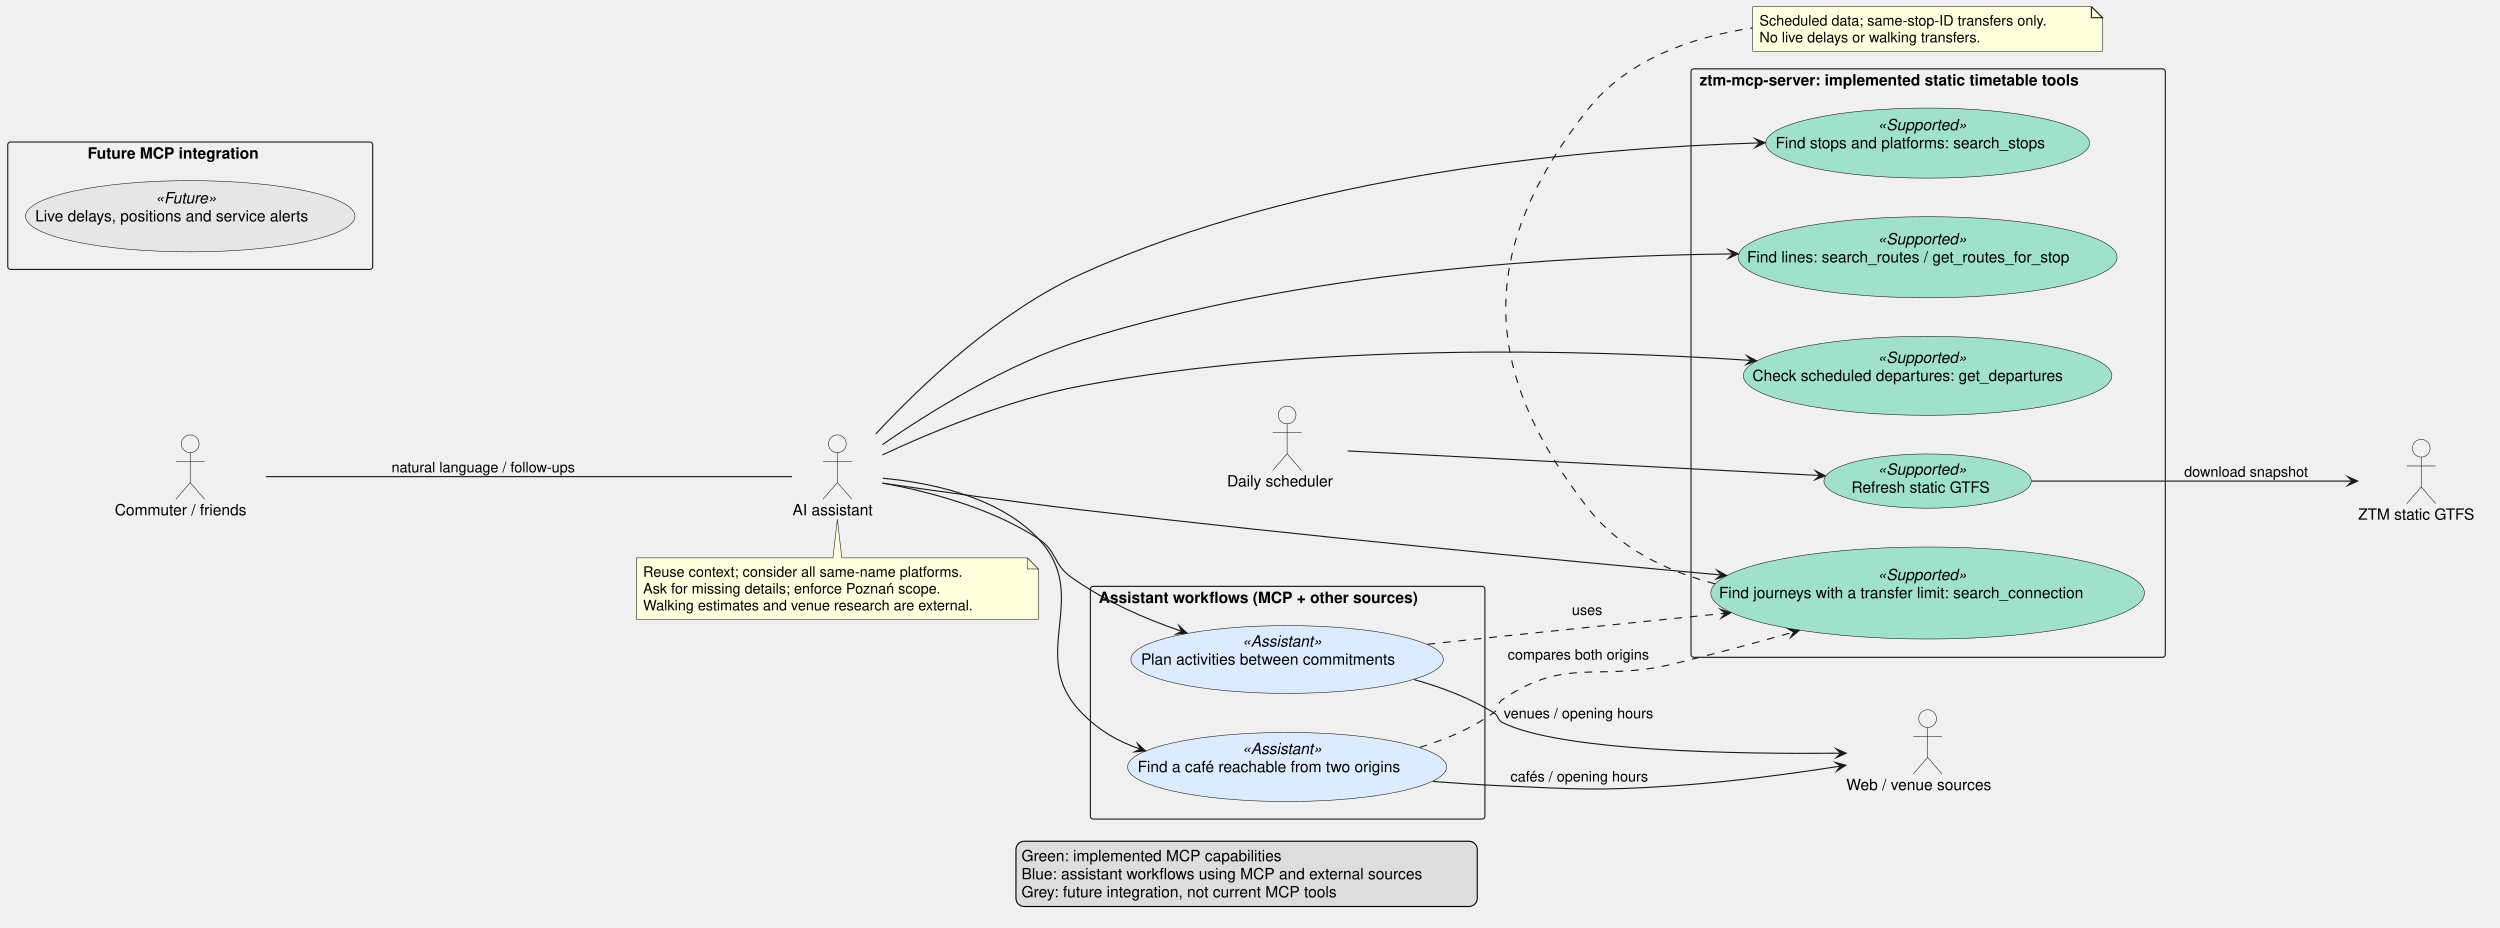
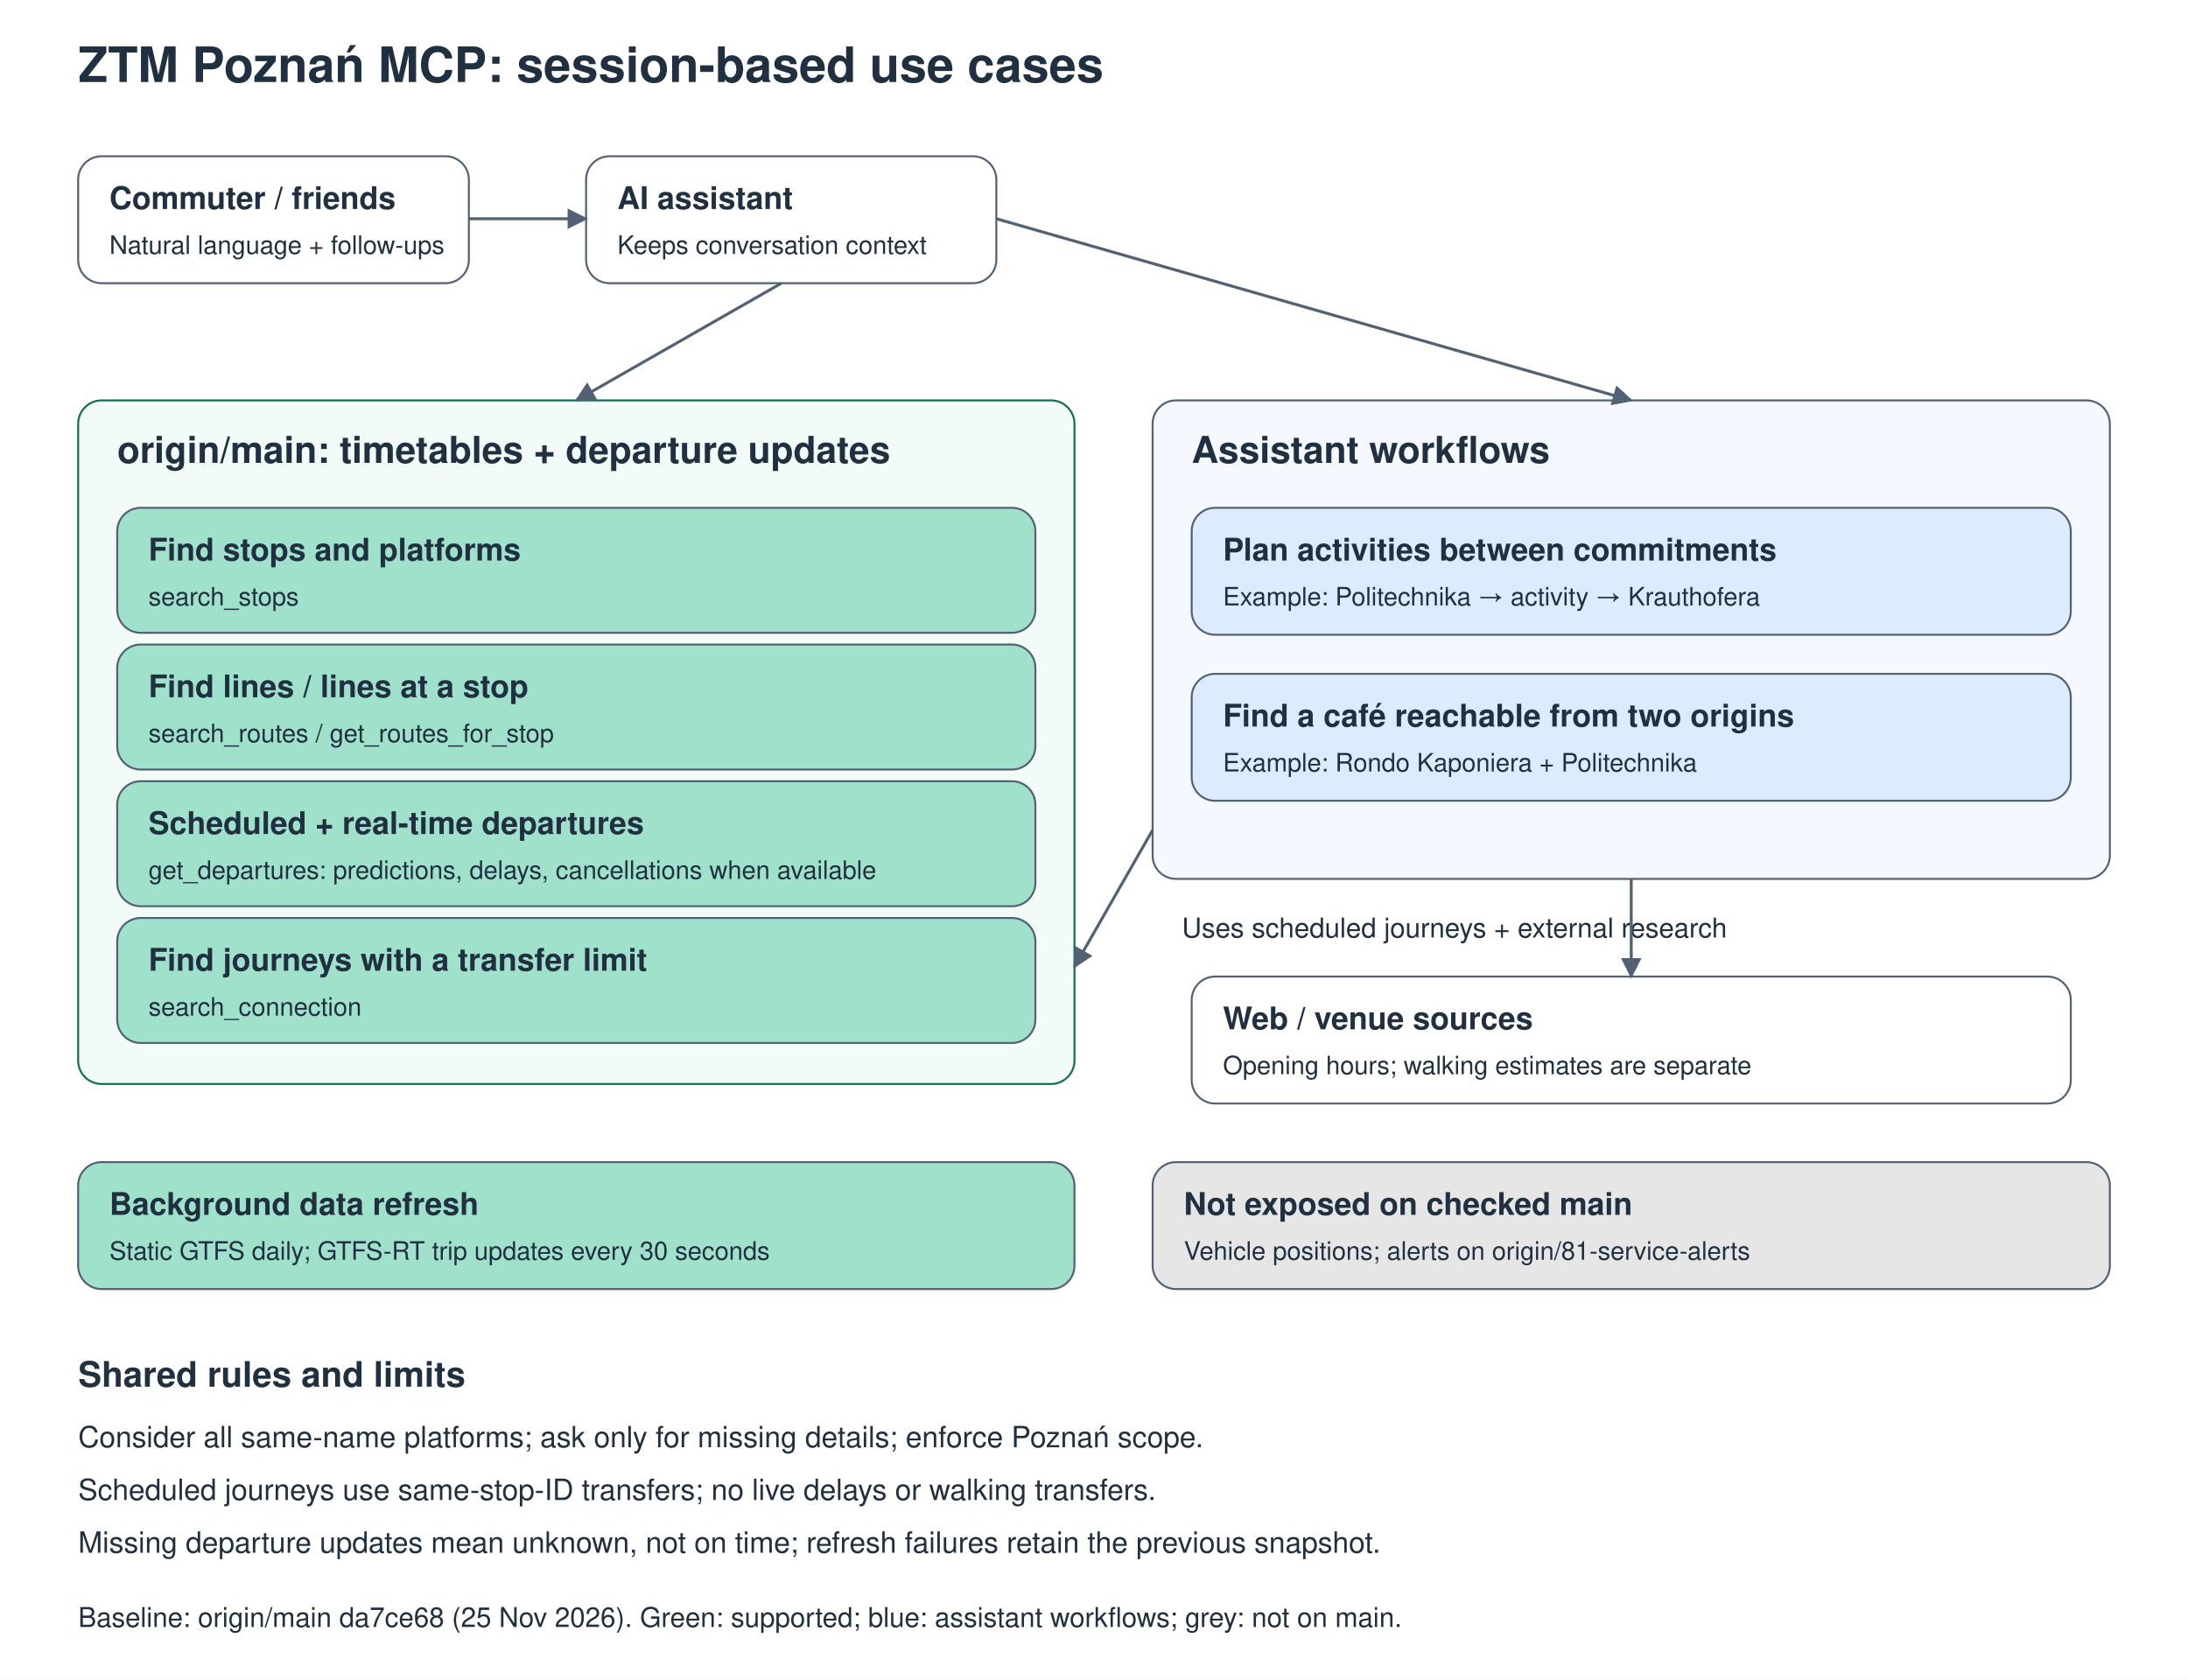
- <svg xmlns="http://www.w3.org/2000/svg" version="1.1" data-diagram-type="DESCRIPTION" style="width:2256px;height:837px;background:#FFFFFF;" width="2256px" height="837px" viewBox="0 0 2256 837" zoomAndPan="magnify" preserveAspectRatio="none" contentStyleType="text/css">
-   <defs />
-   <g font-family="sans-serif" lengthAdjust="spacing">
-     <g class="cluster" data-qualified-name="Assistant workflows .MCP . other sources." id="ent0006" data-source-line="16">
-       <rect x="983.98" y="529.13" width="356" height="210" fill="none" style="stroke:#181818;stroke-width:1;" rx="2.5" ry="2.5" />
-       <text x="991.499" y="544.125" fill="#000" font-size="14" textLength="340.963" font-weight="700" font-family="Helvetica">Assistant workflows (MCP + other sources)</text>
-     </g>
-     <g class="cluster" data-qualified-name="ztm-mcp-server. implemented static timetable tools" id="ent0009" data-source-line="20">
-       <rect x="1525.98" y="62.13" width="428" height="531" fill="none" style="stroke:#181818;stroke-width:1;" rx="2.5" ry="2.5" />
-       <text x="1533.668" y="77.125" fill="#000" font-size="14" textLength="412.624" font-weight="700" font-family="Helvetica">ztm-mcp-server: implemented static timetable tools</text>
-     </g>
-     <g class="cluster" data-qualified-name="Future MCP integration" id="ent0015" data-source-line="27">
-       <rect x="7" y="128.13" width="329.32" height="115" fill="none" style="stroke:#181818;stroke-width:1;" rx="2.5" ry="2.5" />
-       <text x="79.057" y="143.125" fill="#000" font-size="14" textLength="185.206" font-weight="700" font-family="Helvetica">Future MCP integration</text>
-     </g>
-     <g class="entity" data-qualified-name="Assistant workflows .MCP . other sources..activity" id="ent0007" data-source-line="17">
-       <ellipse cx="1161.48" cy="595.132" rx="140.96" ry="30.592" fill="#DCEBFF" style="stroke:#181818;stroke-width:0.5;" />
-       <text x="1120.95" y="583.484" fill="#000" font-size="14" textLength="81.061" font-style="italic" font-family="Helvetica">«Assistant»</text>
-       <text x="1029.673" y="599.78" fill="#000" font-size="14" textLength="263.614" font-family="Helvetica">Plan activities between commitments</text>
-     </g>
-     <g class="entity" data-qualified-name="Assistant workflows .MCP . other sources..meeting" id="ent0008" data-source-line="18">
-       <ellipse cx="1161.485" cy="692.127" rx="143.935" ry="31.187" fill="#DCEBFF" style="stroke:#181818;stroke-width:0.5;" />
-       <text x="1120.955" y="680.479" fill="#000" font-size="14" textLength="81.061" font-style="italic" font-family="Helvetica">«Assistant»</text>
-       <text x="1026.567" y="696.775" fill="#000" font-size="14" textLength="269.835" font-family="Helvetica">Find a café reachable from two origins</text>
-     </g>
-     <g class="entity" data-qualified-name="ztm-mcp-server. implemented static timetable tools.stops" id="ent0010" data-source-line="21">
-       <ellipse cx="1739.478" cy="129.13" rx="146.148" ry="31.63" fill="#9FE1CB" style="stroke:#181818;stroke-width:0.5;" />
-       <text x="1694.416" y="117.481" fill="#000" font-size="14" textLength="90.125" font-style="italic" font-family="Helvetica">«Supported»</text>
-       <text x="1602.25" y="133.778" fill="#000" font-size="14" textLength="274.456" font-family="Helvetica">Find stops and platforms: search_stops</text>
-     </g>
-     <g class="entity" data-qualified-name="ztm-mcp-server. implemented static timetable tools.lines" id="ent0011" data-source-line="22">
-       <ellipse cx="1739.478" cy="232.13" rx="170.998" ry="36.6" fill="#9FE1CB" style="stroke:#181818;stroke-width:0.5;" />
-       <text x="1694.415" y="220.481" fill="#000" font-size="14" textLength="90.125" font-style="italic" font-family="Helvetica">«Supported»</text>
-       <text x="1576.495" y="236.778" fill="#000" font-size="14" textLength="325.965" font-family="Helvetica">Find lines: search_routes / get_routes_for_stop</text>
-     </g>
-     <g class="entity" data-qualified-name="ztm-mcp-server. implemented static timetable tools.deps" id="ent0012" data-source-line="23">
-       <ellipse cx="1739.477" cy="339.127" rx="166.287" ry="35.657" fill="#9FE1CB" style="stroke:#181818;stroke-width:0.5;" />
-       <text x="1694.414" y="327.479" fill="#000" font-size="14" textLength="90.125" font-style="italic" font-family="Helvetica">«Supported»</text>
-       <text x="1581.355" y="343.776" fill="#000" font-size="14" textLength="316.244" font-family="Helvetica">Check scheduled departures: get_departures</text>
-     </g>
-     <g class="entity" data-qualified-name="ztm-mcp-server. implemented static timetable tools.journey" id="ent0013" data-source-line="24">
-       <ellipse cx="1739.48" cy="535.13" rx="195.65" ry="41.53" fill="#9FE1CB" style="stroke:#181818;stroke-width:0.5;" />
-       <text x="1694.417" y="523.482" fill="#000" font-size="14" textLength="90.125" font-style="italic" font-family="Helvetica">«Supported»</text>
-       <text x="1551.187" y="539.778" fill="#000" font-size="14" textLength="376.585" font-family="Helvetica">Find journeys with a transfer limit: search_connection</text>
-     </g>
-     <g class="entity" data-qualified-name="ztm-mcp-server. implemented static timetable tools.refresh" id="ent0014" data-source-line="25">
-       <ellipse cx="1739.482" cy="434.127" rx="93.552" ry="24.467" fill="#9FE1CB" style="stroke:#181818;stroke-width:0.5;" />
-       <text x="1694.419" y="428.304" fill="#000" font-size="14" textLength="90.125" font-style="italic" font-family="Helvetica">«Supported»</text>
-       <text x="1670.739" y="444.601" fill="#000" font-size="14" textLength="137.484" font-family="Helvetica">Refresh static GTFS</text>
-     </g>
-     <g class="entity" data-qualified-name="Future MCP integration.live" id="ent0016" data-source-line="28">
-       <ellipse cx="171.66" cy="195.132" rx="148.66" ry="32.132" fill="#E6E6E6" style="stroke:#181818;stroke-width:0.5;" />
-       <text x="140.191" y="183.484" fill="#000" font-size="14" textLength="62.938" font-style="italic" font-family="Helvetica">«Future»</text>
-       <text x="31.814" y="199.78" fill="#000" font-size="14" textLength="279.692" font-family="Helvetica">Live delays, positions and service alerts</text>
-     </g>
-     <g class="entity" data-qualified-name="user" id="ent0001" data-source-line="11">
-       <ellipse cx="171.663" cy="400.48" rx="8" ry="8" fill="#F1F1F1" style="stroke:#181818;stroke-width:0.5;" />
-       <path d="M171.663,408.48 L171.663,435.48 M158.663,416.48 L184.663,416.48 M171.663,435.48 L158.663,450.48 M171.663,435.48 L184.663,450.48" style="stroke:#181818;stroke-width:0.5;" fill="none" />
-       <text x="103.56" y="464.975" fill="#000" font-size="14" textLength="136.206" font-family="Helvetica">Commuter / friends</text>
-     </g>
-     <g class="entity" data-qualified-name="agent" id="ent0002" data-source-line="12">
-       <ellipse cx="755.649" cy="400.48" rx="8" ry="8" fill="#F1F1F1" style="stroke:#181818;stroke-width:0.5;" />
-       <path d="M755.649,408.48 L755.649,435.48 M742.649,416.48 L768.649,416.48 M755.649,435.48 L742.649,450.48 M755.649,435.48 L768.649,450.48" style="stroke:#181818;stroke-width:0.5;" fill="none" />
-       <text x="715.18" y="464.975" fill="#000" font-size="14" textLength="80.938" font-family="Helvetica">AI assistant</text>
-     </g>
-     <g class="entity" data-qualified-name="web" id="ent0003" data-source-line="13">
-       <ellipse cx="1739.48" cy="648.48" rx="8" ry="8" fill="#F1F1F1" style="stroke:#181818;stroke-width:0.5;" />
-       <path d="M1739.48,656.48 L1739.48,683.48 M1726.48,664.48 L1752.48,664.48 M1739.48,683.48 L1726.48,698.48 M1739.48,683.48 L1752.48,698.48" style="stroke:#181818;stroke-width:0.5;" fill="none" />
-       <text x="1666.1" y="712.975" fill="#000" font-size="14" textLength="146.761" font-family="Helvetica">Web / venue sources</text>
-     </g>
-     <g class="entity" data-qualified-name="ztm" id="ent0004" data-source-line="14">
-       <ellipse cx="2184.93" cy="404.48" rx="8" ry="8" fill="#F1F1F1" style="stroke:#181818;stroke-width:0.5;" />
-       <path d="M2184.93,412.48 L2184.93,439.48 M2171.93,420.48 L2197.93,420.48 M2184.93,439.48 L2171.93,454.48 M2184.93,439.48 L2197.93,454.48" style="stroke:#181818;stroke-width:0.5;" fill="none" />
-       <text x="2127.98" y="468.975" fill="#000" font-size="14" textLength="113.9" font-family="Helvetica">ZTM static GTFS</text>
-     </g>
-     <g class="entity" data-qualified-name="sched" id="ent0005" data-source-line="15">
-       <ellipse cx="1161.485" cy="374.48" rx="8" ry="8" fill="#F1F1F1" style="stroke:#181818;stroke-width:0.5;" />
-       <path d="M1161.485,382.48 L1161.485,409.48 M1148.485,390.48 L1174.485,390.48 M1161.485,409.48 L1148.485,424.48 M1161.485,409.48 L1174.485,424.48" style="stroke:#181818;stroke-width:0.5;" fill="none" />
-       <text x="1107.3" y="438.975" fill="#000" font-size="14" textLength="108.37" font-family="Helvetica">Daily scheduler</text>
-     </g>
-     <g class="entity" data-qualified-name="GMN30" id="ent0031" data-source-line="44">
-       <path d="M1581.67,6 L1581.67,46.266 L1897.296,46.266 L1897.296,16 L1887.296,6 L1581.67,6" style="stroke:#181818;stroke-width:0.5;" fill="#FEFFDD" />
-       <path d="M1887.296,6 L1887.296,16 L1897.296,16 L1887.296,6" style="stroke:#181818;stroke-width:1;" fill="#FEFFDD" />
-       <text x="1587.67" y="23.067" fill="#000" font-size="13" textLength="294.626" font-family="Helvetica">Scheduled data; same-stop-ID transfers only.</text>
-       <text x="1587.67" y="38.2" fill="#000" font-size="13" textLength="228.935" font-family="Helvetica">No live delays or walking transfers.</text>
-     </g>
-     <g class="entity" data-qualified-name="GMN33" id="ent0034" data-source-line="48">
-       <path d="M574.32,503.43 L574.32,558.828 A0,0 0 0 0 574.32,558.828 L936.983,558.828 A0,0 0 0 0 936.983,558.828 L936.983,513.43 L926.983,503.43 L759.65,503.43 L755.65,468.62 L751.65,503.43 L574.32,503.43 A0,0 0 0 0 574.32,503.43" style="stroke:#181818;stroke-width:0.5;" fill="#FEFFDD" />
-       <path d="M926.983,503.43 L926.983,513.43 L936.983,513.43 L926.983,503.43" style="stroke:#181818;stroke-width:0.5;" fill="#FEFFDD" />
-       <text x="580.32" y="520.497" fill="#000" font-size="13" textLength="328.148" font-family="Helvetica">Reuse context; consider all same-name platforms.</text>
-       <text x="580.32" y="535.63" fill="#000" font-size="13" textLength="302.053" font-family="Helvetica">Ask for missing details; enforce Poznań scope.</text>
-       <text x="580.32" y="550.763" fill="#000" font-size="13" textLength="341.663" font-family="Helvetica">Walking estimates and venue research are external.</text>
-     </g>
-     <g class="link" data-entity-1="ent0001" data-entity-2="ent0002" id="lnk17" data-source-line="30" data-link-type="association">
-       <path d="M239.99,430.13 C362.07,430.13 616.4,430.13 714.68,430.13" style="stroke:#181818;stroke-width:1;" fill="none" id="user-agent" />
-       <text x="353.32" y="426.197" fill="#000" font-size="13" textLength="190.062" font-family="Helvetica">natural language / follow-ups</text>
-     </g>
-     <g class="link" data-entity-1="ent0002" data-entity-2="ent0010" id="lnk18" data-source-line="31" data-link-type="dependency">
-       <path d="M790.38,391.52 C830.17,348.72 900.51,281.24 975.98,247.13 C1176.79,156.39 1429.372,133.689 1587.842,128.949" style="stroke:#181818;stroke-width:1;" fill="none" id="agent-to-stops" />
-       <polygon points="1592.84,128.8,1583.724,125.071,1587.842,128.949,1583.964,133.067,1592.84,128.8" fill="#181818" style="stroke:#181818;stroke-width:1;stroke-linejoin:miter;stroke-miterlimit:10;" />
-     </g>
-     <g class="link" data-entity-1="ent0002" data-entity-2="ent0011" id="lnk19" data-source-line="32" data-link-type="dependency">
-       <path d="M796.36,401.14 C838.6,371.96 908.51,328.34 975.98,307.13 C1172.99,245.2 1406.48,230.855 1563.68,229.115" style="stroke:#181818;stroke-width:1;" fill="none" id="agent-to-lines" />
-       <polygon points="1568.68,229.06,1559.636,225.16,1563.68,229.115,1559.725,233.159,1568.68,229.06" fill="#181818" style="stroke:#181818;stroke-width:1;stroke-linejoin:miter;stroke-miterlimit:10;" />
-     </g>
-     <g class="link" data-entity-1="ent0002" data-entity-2="ent0012" id="lnk20" data-source-line="33" data-link-type="dependency">
-       <path d="M796.27,410.53 C839.3,390.4 910.65,360.34 975.98,348.13 C1184.2,309.21 1425.011,315.094 1580.071,325.234" style="stroke:#181818;stroke-width:1;" fill="none" id="agent-to-deps" />
-       <polygon points="1585.06,325.56,1576.34,320.981,1580.071,325.234,1575.818,328.964,1585.06,325.56" fill="#181818" style="stroke:#181818;stroke-width:1;stroke-linejoin:miter;stroke-miterlimit:10;" />
-     </g>
-     <g class="link" data-entity-1="ent0002" data-entity-2="ent0013" id="lnk21" data-source-line="34" data-link-type="dependency">
-       <path d="M796.62,436.06 C840.53,442.47 913.19,452.75 975.98,460.13 C1174.81,483.5 1398.41,504.859 1553.04,518.869" style="stroke:#181818;stroke-width:1;" fill="none" id="agent-to-journey" />
-       <polygon points="1558.02,519.32,1549.418,514.524,1553.04,518.869,1548.696,522.492,1558.02,519.32" fill="#181818" style="stroke:#181818;stroke-width:1;stroke-linejoin:miter;stroke-miterlimit:10;" />
-     </g>
-     <g class="link" data-entity-1="ent0002" data-entity-2="ent0007" id="lnk22" data-source-line="35" data-link-type="dependency">
-       <path d="M796.31,435.89 C834.78,442.92 893.57,457.58 936.98,486.13 C954.1,497.39 950.23,509.33 966.98,521.13 C998.15,543.09 1031.948,557.936 1066.408,569.686" style="stroke:#181818;stroke-width:1;" fill="none" id="agent-to-activity" />
-       <polygon points="1071.14,571.3,1063.912,564.609,1066.408,569.686,1061.331,572.181,1071.14,571.3" fill="#181818" style="stroke:#181818;stroke-width:1;stroke-linejoin:miter;stroke-miterlimit:10;" />
-     </g>
-     <g class="link" data-entity-1="ent0002" data-entity-2="ent0008" id="lnk23" data-source-line="36" data-link-type="dependency">
-       <path d="M796.61,431.58 C837.61,435.27 900.42,447.39 936.98,486.13 C986.34,538.41 925.55,591.88 975.98,643.13 C991.79,659.19 1007.498,668.537 1028.968,676.007" style="stroke:#181818;stroke-width:1;" fill="none" id="agent-to-meeting" />
-       <polygon points="1033.69,677.65,1026.504,670.915,1028.968,676.007,1023.875,678.47,1033.69,677.65" fill="#181818" style="stroke:#181818;stroke-width:1;stroke-linejoin:miter;stroke-miterlimit:10;" />
-     </g>
-     <g class="link" data-entity-1="ent0007" data-entity-2="ent0013" id="lnk24" data-source-line="37" data-link-type="dependency">
-       <path d="M1288.16,581.37 C1310.74,578.93 1334.06,576.44 1355.98,574.13 C1423.2,567.06 1492.106,559.985 1556.866,553.405" style="stroke:#181818;stroke-width:1;stroke-dasharray:7,7;" fill="none" id="activity-to-journey" />
-       <polygon points="1561.84,552.9,1552.482,549.83,1556.866,553.405,1553.29,557.789,1561.84,552.9" fill="#181818" style="stroke:#181818;stroke-width:1;stroke-linejoin:miter;stroke-miterlimit:10;" />
-       <text x="1418.48" y="554.947" fill="#000" font-size="13" textLength="29.783" font-family="Helvetica">uses</text>
-     </g>
-     <g class="link" data-entity-1="ent0008" data-entity-2="ent0013" id="lnk25" data-source-line="38" data-link-type="dependency">
-       <path d="M1281.01,674.49 C1304.62,667.33 1328.2,657.27 1347.98,643.13 C1353.2,639.4 1350.67,634.72 1355.98,631.13 C1413.92,592.01 1442.06,615.68 1509.98,599.13 C1547.11,590.09 1582.508,580.547 1618.708,570.337" style="stroke:#181818;stroke-width:1;stroke-dasharray:7,7;" fill="none" id="meeting-to-journey" />
-       <polygon points="1623.52,568.98,1613.772,567.573,1618.708,570.337,1615.944,575.273,1623.52,568.98" fill="#181818" style="stroke:#181818;stroke-width:1;stroke-linejoin:miter;stroke-miterlimit:10;" />
-       <text x="1360.48" y="595.197" fill="#000" font-size="13" textLength="145.691" font-family="Helvetica">compares both origins</text>
-     </g>
-     <g class="link" data-entity-1="ent0007" data-entity-2="ent0003" id="lnk26" data-source-line="39" data-link-type="dependency">
-       <path d="M1276.16,613.26 C1300.97,620.23 1326.27,629.86 1347.98,643.13 C1352.55,645.92 1351.18,649.77 1355.98,652.13 C1408.72,678 1565.56,680.597 1660.99,679.697" style="stroke:#181818;stroke-width:1;" fill="none" id="activity-to-web" />
-       <polygon points="1665.99,679.65,1656.953,675.735,1660.99,679.697,1657.028,683.735,1665.99,679.65" fill="#181818" style="stroke:#181818;stroke-width:1;stroke-linejoin:miter;stroke-miterlimit:10;" />
-       <text x="1356.98" y="648.197" fill="#000" font-size="13" textLength="152.813" font-family="Helvetica">venues / opening hours</text>
-     </g>
-     <g class="link" data-entity-1="ent0008" data-entity-2="ent0003" id="lnk27" data-source-line="40" data-link-type="dependency">
-       <path d="M1293.01,705.17 C1314.04,706.82 1335.6,708.24 1355.98,709.13 C1424.36,712.13 1441.69,713.74 1509.98,709.13 C1562.31,705.6 1615.98,698.333 1660.73,691.333" style="stroke:#181818;stroke-width:1;" fill="none" id="meeting-to-web" />
-       <polygon points="1665.67,690.56,1656.16,687.999,1660.73,691.333,1657.396,695.903,1665.67,690.56" fill="#181818" style="stroke:#181818;stroke-width:1;stroke-linejoin:miter;stroke-miterlimit:10;" />
-       <text x="1362.98" y="705.197" fill="#000" font-size="13" textLength="140.334" font-family="Helvetica">cafés / opening hours</text>
-     </g>
-     <g class="link" data-entity-1="ent0005" data-entity-2="ent0014" id="lnk28" data-source-line="41" data-link-type="dependency">
-       <path d="M1216.15,406.93 C1314.74,412.06 1520.677,422.79 1642.177,429.11" style="stroke:#181818;stroke-width:1;" fill="none" id="sched-to-refresh" />
-       <polygon points="1647.17,429.37,1638.39,424.908,1642.177,429.11,1637.974,432.897,1647.17,429.37" fill="#181818" style="stroke:#181818;stroke-width:1;stroke-linejoin:miter;stroke-miterlimit:10;" />
-     </g>
-     <g class="link" data-entity-1="ent0014" data-entity-2="ent0004" id="lnk29" data-source-line="42" data-link-type="dependency">
-       <path d="M1833.44,434.13 C1922.33,434.13 2048.48,434.13 2122.57,434.13" style="stroke:#181818;stroke-width:1;" fill="none" id="refresh-to-ztm" />
-       <polygon points="2127.57,434.13,2118.57,430.13,2122.57,434.13,2118.57,438.13,2127.57,434.13" fill="#181818" style="stroke:#181818;stroke-width:1;stroke-linejoin:miter;stroke-miterlimit:10;" />
-       <text x="1970.98" y="430.197" fill="#000" font-size="13" textLength="126.287" font-family="Helvetica">download snapshot</text>
-     </g>
-     <g class="link" data-entity-1="ent0013" data-entity-2="ent0031" id="lnk32" data-source-line="44" data-link-type="association">
-       <path d="M1547.53,526.79 C1503.33,515.28 1461.09,494.61 1432.98,458.63 C1334.49,332.54 1333.72,224.11 1432.98,98.63 C1468.35,53.92 1525.74,33.6 1581.35,25.23" style="stroke:#181818;stroke-width:1;stroke-dasharray:7,7;" fill="none" id="journey-GMN30" />
-     </g>
-     <g class="legend" data-source-line="52">
-       <rect x="916.8" y="759.13" width="416.28" height="58.891" fill="#DDD" style="stroke:#000;stroke-width:1;" rx="7.5" ry="7.5" />
-       <text x="921.8" y="777.125" fill="#000" font-size="14" textLength="263.683" font-family="Helvetica">Green: implemented MCP capabilities</text>
-       <text x="921.8" y="793.422" fill="#000" font-size="14" textLength="406.28" font-family="Helvetica">Blue: assistant workflows using MCP and external sources</text>
-       <text x="921.8" y="809.719" fill="#000" font-size="14" textLength="326.895" font-family="Helvetica">Grey: future integration, not current MCP tools</text>
-     </g>
+ <svg xmlns="http://www.w3.org/2000/svg" width="1120" height="860" viewBox="0 0 1120 860" role="img" aria-labelledby="title desc">
+   <defs>
+     <marker id="arrow" viewBox="0 0 10 10" refX="9" refY="5" markerWidth="7" markerHeight="7" orient="auto-start-reverse">
+       <path d="M0 0L10 5L0 10Z" fill="#526173" />
+     </marker>
+   </defs>
+   <rect width="1120" height="860" fill="white" />
+   <g font-family="Helvetica, Arial, sans-serif" fill="#203040">
+     <text x="40" y="42" font-size="25" font-weight="bold">ZTM Poznań MCP: session-based use cases</text>
+     <rect x="40" y="80" width="200" height="65" rx="12" fill="#fff" stroke="#526173" />
+     <text x="56" y="107" font-size="16" font-weight="bold">Commuter / friends</text>
+     <text x="56" y="130" font-size="13">Natural language + follow-ups</text>
+     <rect x="300" y="80" width="210" height="65" rx="12" fill="#fff" stroke="#526173" />
+     <text x="316" y="107" font-size="16" font-weight="bold">AI assistant</text>
+     <text x="316" y="130" font-size="13">Keeps conversation context</text>
+     <path d="M240 112L300 112" fill="none" stroke="#526173" stroke-width="1.5" marker-end="url(#arrow)" />
+     <rect x="40" y="205" width="510" height="350" rx="12" fill="#F3FBF8" stroke="#0F6E56" />
+     <text x="60" y="237" font-size="19" font-weight="bold">origin/main: timetables + departure updates</text>
+     <rect x="60" y="260" width="470" height="64" rx="12" fill="#9FE1CB" stroke="#526173" />
+     <text x="76" y="287" font-size="16" font-weight="bold">Find stops and platforms</text>
+     <text x="76" y="310" font-size="13">search_stops</text>
+     <rect x="60" y="330" width="470" height="64" rx="12" fill="#9FE1CB" stroke="#526173" />
+     <text x="76" y="357" font-size="16" font-weight="bold">Find lines / lines at a stop</text>
+     <text x="76" y="380" font-size="13">search_routes / get_routes_for_stop</text>
+     <rect x="60" y="400" width="470" height="64" rx="12" fill="#9FE1CB" stroke="#526173" />
+     <text x="76" y="427" font-size="16" font-weight="bold">Scheduled + real-time departures</text>
+     <text x="76" y="450" font-size="13">get_departures: predictions, delays, cancellations when available</text>
+     <rect x="60" y="470" width="470" height="64" rx="12" fill="#9FE1CB" stroke="#526173" />
+     <text x="76" y="497" font-size="16" font-weight="bold">Find journeys with a transfer limit</text>
+     <text x="76" y="520" font-size="13">search_connection</text>
+     <path d="M400 145L295 205" fill="none" stroke="#526173" stroke-width="1.5" marker-end="url(#arrow)" />
+     <rect x="590" y="205" width="490" height="245" rx="12" fill="#F5F8FF" stroke="#526173" />
+     <text x="610" y="237" font-size="19" font-weight="bold">Assistant workflows</text>
+     <rect x="610" y="260" width="450" height="65" rx="12" fill="#DCEBFF" stroke="#526173" />
+     <text x="626" y="287" font-size="16" font-weight="bold">Plan activities between commitments</text>
+     <text x="626" y="310" font-size="13">Example: Politechnika → activity → Krauthofera</text>
+     <rect x="610" y="345" width="450" height="65" rx="12" fill="#DCEBFF" stroke="#526173" />
+     <text x="626" y="372" font-size="16" font-weight="bold">Find a café reachable from two origins</text>
+     <text x="626" y="395" font-size="13">Example: Rondo Kaponiera + Politechnika</text>
+     <path d="M510 112L835 205" fill="none" stroke="#526173" stroke-width="1.5" marker-end="url(#arrow)" />
+     <path d="M590 425L550 495" fill="none" stroke="#526173" stroke-width="1.5" marker-end="url(#arrow)" />
+     <text x="605" y="480" font-size="14">Uses scheduled journeys + external research</text>
+     <rect x="610" y="500" width="450" height="65" rx="12" fill="#fff" stroke="#526173" />
+     <text x="626" y="527" font-size="16" font-weight="bold">Web / venue sources</text>
+     <text x="626" y="550" font-size="13">Opening hours; walking estimates are separate</text>
+     <path d="M835 450L835 500" fill="none" stroke="#526173" stroke-width="1.5" marker-end="url(#arrow)" />
+     <rect x="40" y="595" width="510" height="65" rx="12" fill="#9FE1CB" stroke="#526173" />
+     <text x="56" y="622" font-size="16" font-weight="bold">Background data refresh</text>
+     <text x="56" y="645" font-size="13">Static GTFS daily; GTFS-RT trip updates every 30 seconds</text>
+     <rect x="590" y="595" width="490" height="65" rx="12" fill="#E6E6E6" stroke="#526173" />
+     <text x="606" y="622" font-size="16" font-weight="bold">Not exposed on checked main</text>
+     <text x="606" y="645" font-size="13">Vehicle positions; alerts on origin/81-service-alerts</text>
+     <text x="40" y="710" font-size="18" font-weight="bold">Shared rules and limits</text>
+     <text x="40" y="741" font-size="15">Consider all same-name platforms; ask only for missing details; enforce Poznań scope.</text>
+     <text x="40" y="768" font-size="15">Scheduled journeys use same-stop-ID transfers; no live delays or walking transfers.</text>
+     <text x="40" y="795" font-size="15">Missing departure updates mean unknown, not on time; refresh failures retain the previous snapshot.</text>
+     <text x="40" y="833" font-size="14">Baseline: origin/main da7ce68 (25 Nov 2026). Green: supported; blue: assistant workflows; grey: not on main.</text>
  </g>
</svg>
